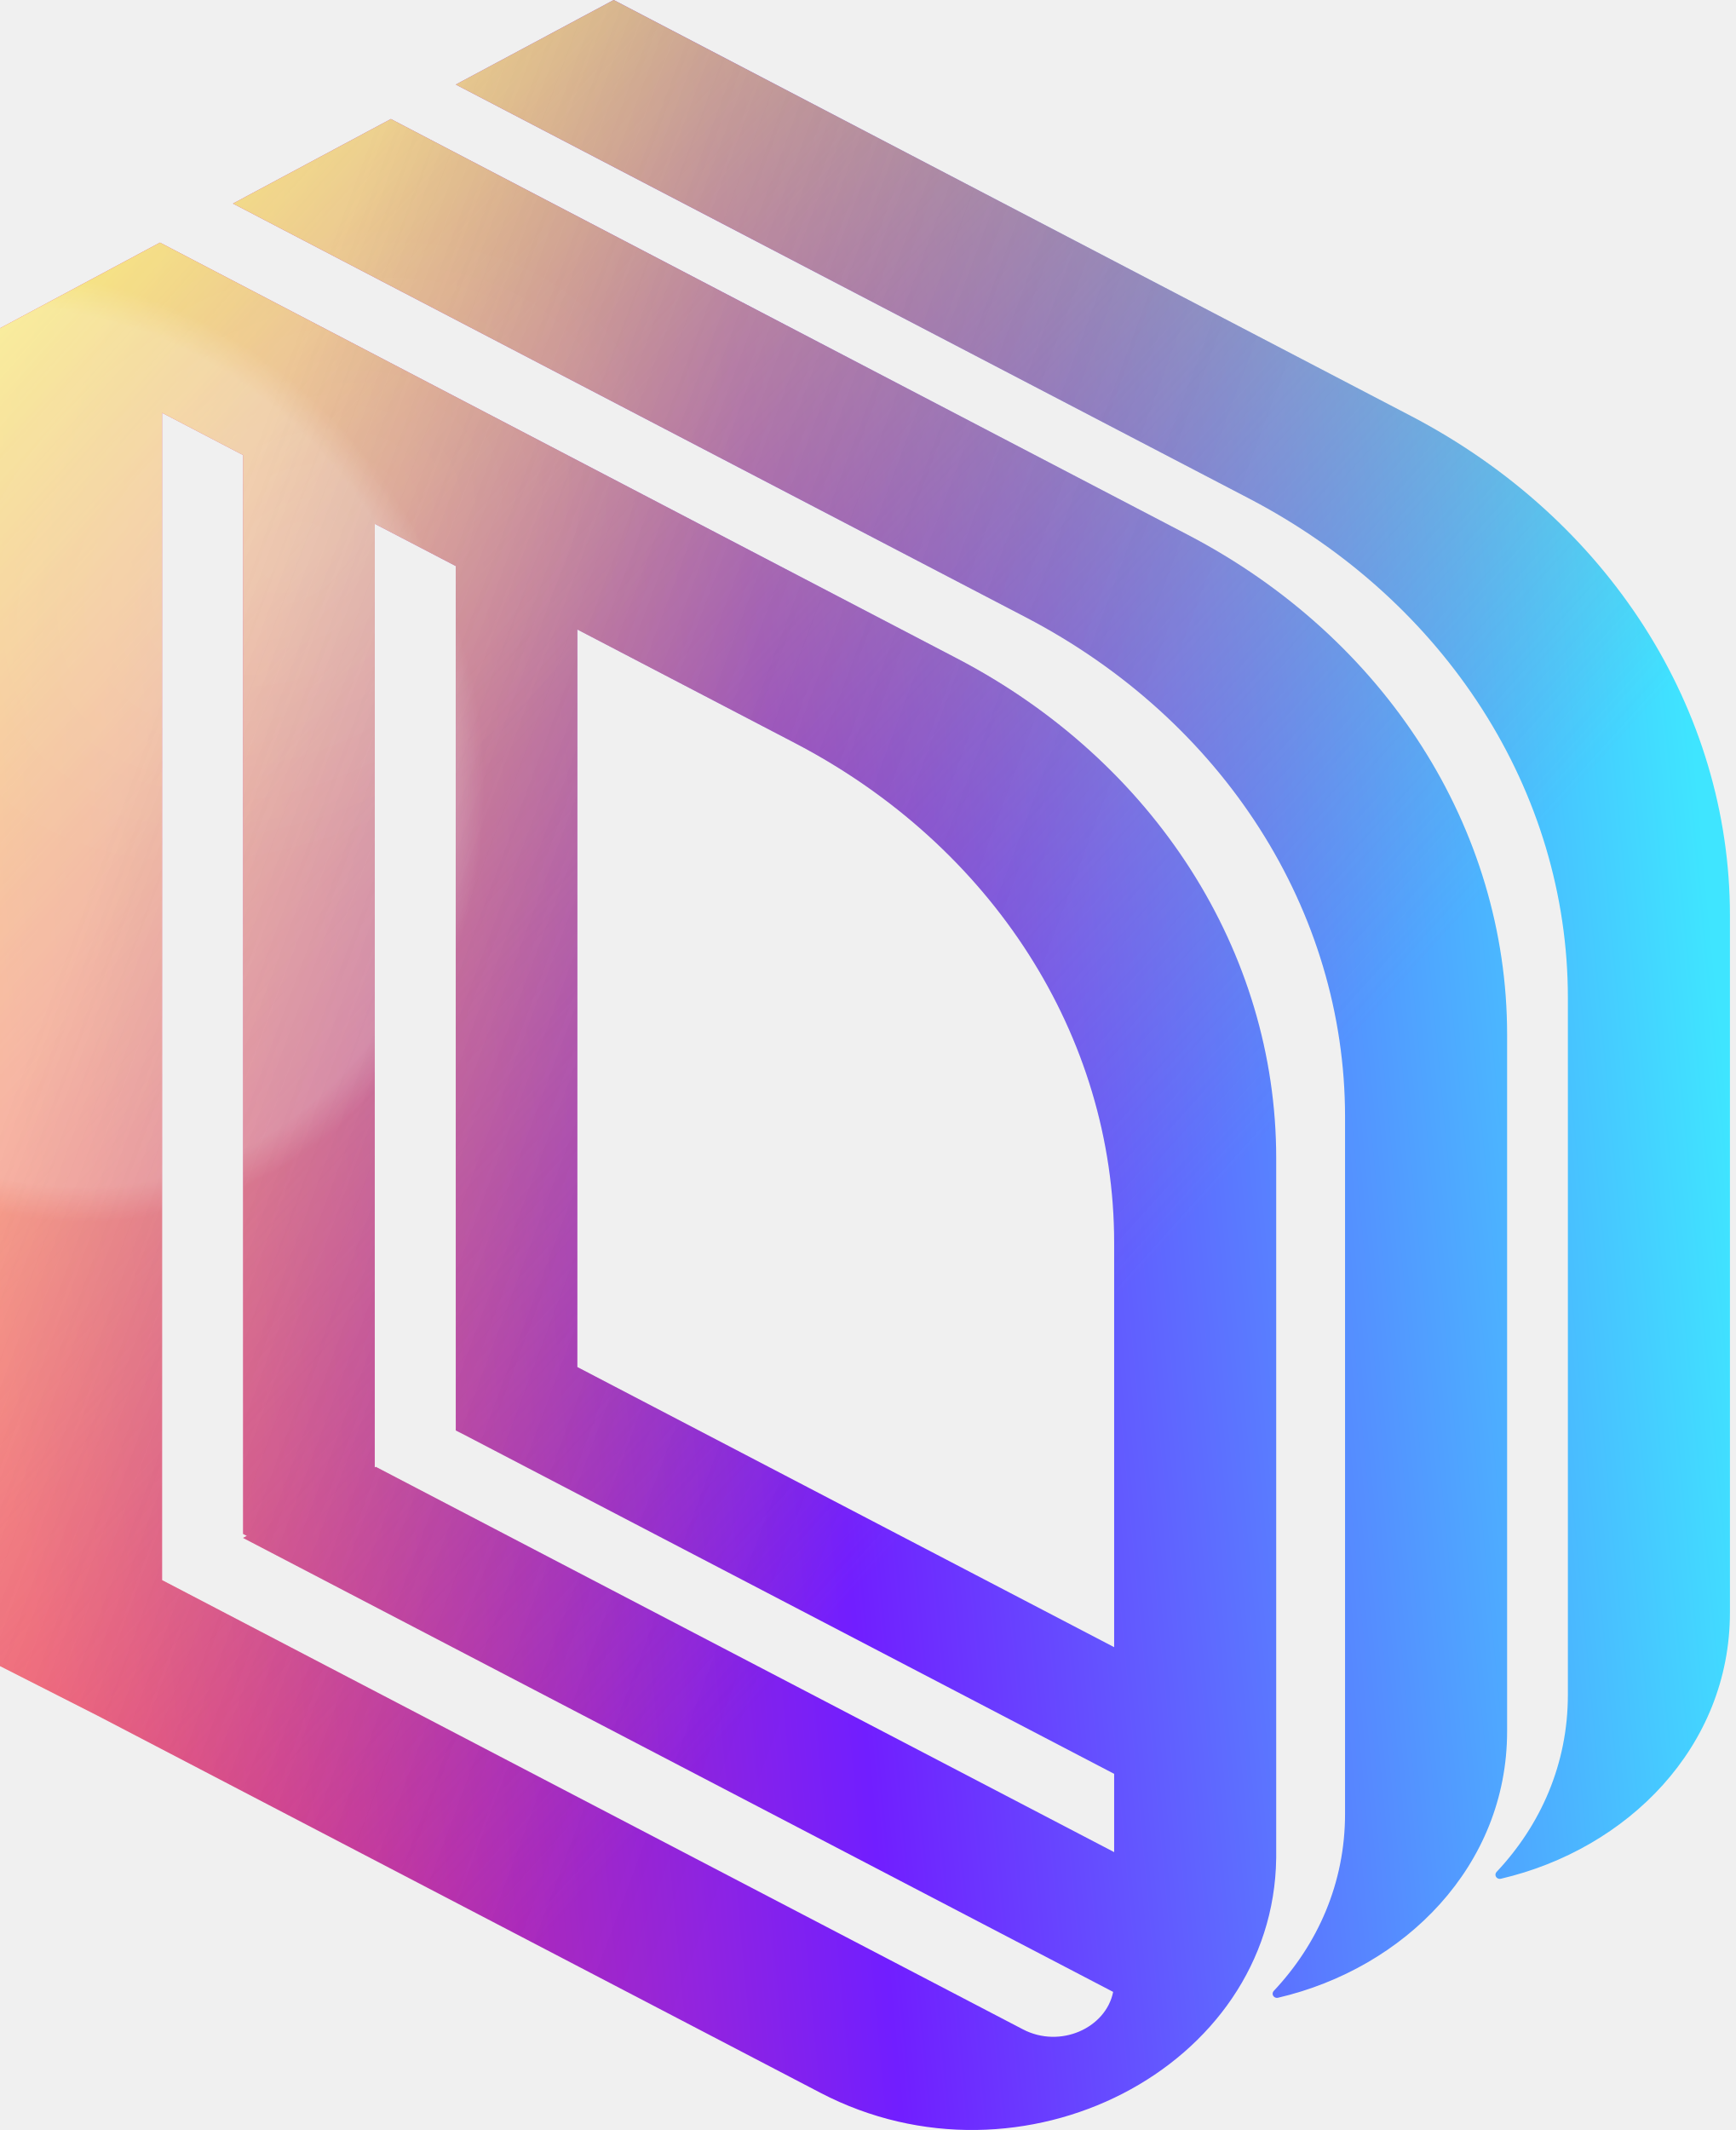
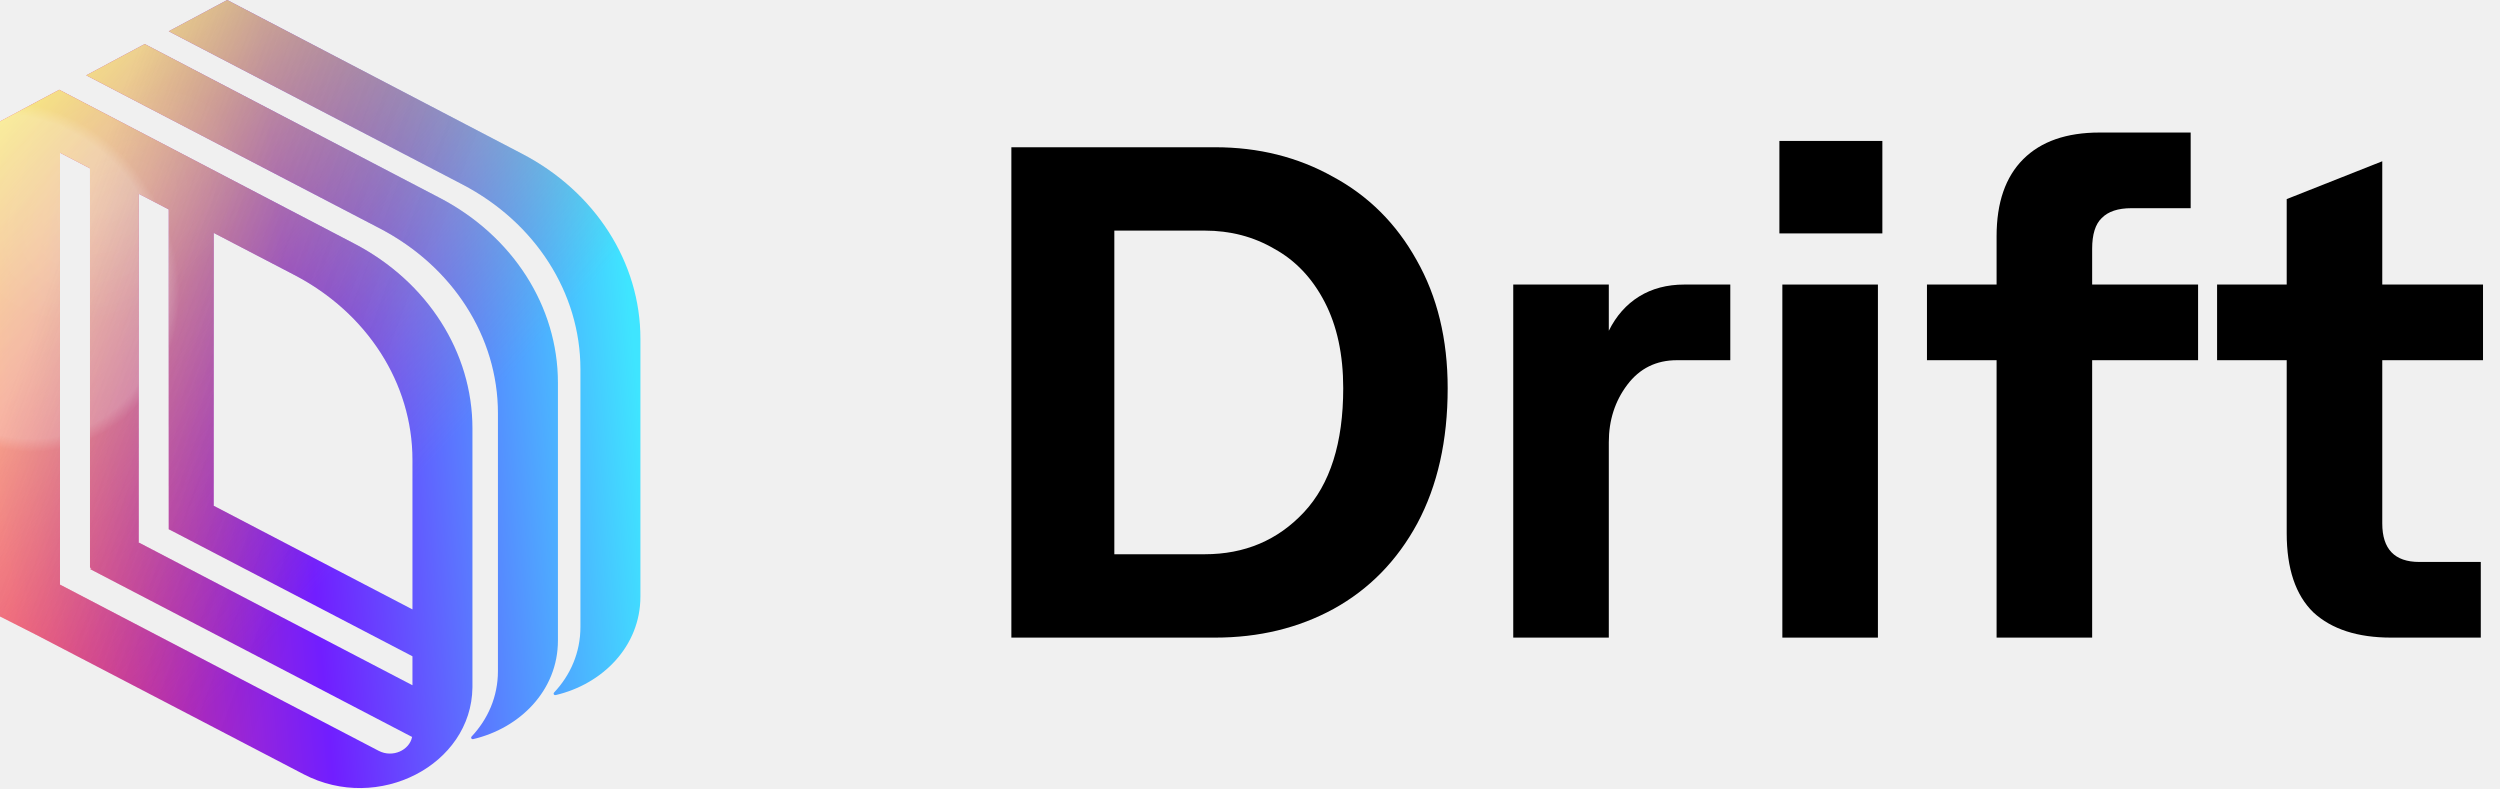
- <svg xmlns="http://www.w3.org/2000/svg" width="242" height="297" viewBox="0 0 242 297" fill="none">
-   <g clip-path="url(#clip0_99_15)">
-     <path d="M218.667 236.314C218.667 246.004 214.851 254.499 208.724 261.014C208.652 261.091 208.602 261.185 208.579 261.285C208.487 261.702 208.882 262.069 209.318 261.967C226.985 257.849 241.269 243.573 241.269 224.826V127.64C241.269 98.912 224.306 72.365 196.771 58.001L85.591 0L63.567 11.789L174.17 69.488C201.705 83.853 218.667 110.399 218.667 139.128V236.314Z" fill="url(#paint0_linear_99_15)" />
-     <path d="M218.667 236.314C218.667 246.004 214.851 254.499 208.724 261.014C208.652 261.091 208.602 261.185 208.579 261.285C208.487 261.702 208.882 262.069 209.318 261.967C226.985 257.849 241.269 243.573 241.269 224.826V127.64C241.269 98.912 224.306 72.365 196.771 58.001L85.591 0L63.567 11.789L174.17 69.488C201.705 83.853 218.667 110.399 218.667 139.128V236.314Z" fill="url(#paint1_linear_99_15)" />
-     <path d="M218.667 236.314C218.667 246.004 214.851 254.499 208.724 261.014C208.652 261.091 208.602 261.185 208.579 261.285C208.487 261.702 208.882 262.069 209.318 261.967C226.985 257.849 241.269 243.573 241.269 224.826V127.64C241.269 98.912 224.306 72.365 196.771 58.001L85.591 0L63.567 11.789L174.17 69.488C201.705 83.853 218.667 110.399 218.667 139.128V236.314Z" fill="url(#paint2_radial_99_15)" fill-opacity="0.2" />
-     <path d="M218.667 236.314C218.667 246.004 214.851 254.499 208.724 261.014C208.652 261.091 208.602 261.185 208.579 261.285C208.487 261.702 208.882 262.069 209.318 261.967C226.985 257.849 241.269 243.573 241.269 224.826V127.64C241.269 98.912 224.306 72.365 196.771 58.001L85.591 0L63.567 11.789L174.17 69.488C201.705 83.853 218.667 110.399 218.667 139.128V236.314Z" fill="url(#paint3_radial_99_15)" fill-opacity="0.1" />
-     <path d="M218.667 236.314C218.667 246.004 214.851 254.499 208.724 261.014C208.652 261.091 208.602 261.185 208.579 261.285C208.487 261.702 208.882 262.069 209.318 261.967C226.985 257.849 241.269 243.573 241.269 224.826V127.64C241.269 98.912 224.306 72.365 196.771 58.001L85.591 0L63.567 11.789L174.17 69.488C201.705 83.853 218.667 110.399 218.667 139.128V236.314Z" fill="url(#paint4_linear_99_15)" fill-opacity="0.2" />
-     <path d="M187.59 252.907V155.721C187.59 126.993 170.627 100.446 143.093 86.082L32.49 28.382L54.514 16.593L165.694 74.594C193.229 88.958 210.191 115.505 210.191 144.234V241.42C210.191 260.166 195.908 274.442 178.241 278.56C177.804 278.662 177.41 278.295 177.502 277.879C177.525 277.778 177.575 277.685 177.647 277.608C183.774 271.092 187.59 262.597 187.59 252.907Z" fill="url(#paint5_linear_99_15)" />
-     <path d="M187.59 252.907V155.721C187.59 126.993 170.627 100.446 143.093 86.082L32.49 28.382L54.514 16.593L165.694 74.594C193.229 88.958 210.191 115.505 210.191 144.234V241.42C210.191 260.166 195.908 274.442 178.241 278.56C177.804 278.662 177.41 278.295 177.502 277.879C177.525 277.778 177.575 277.685 177.647 277.608C183.774 271.092 187.59 262.597 187.59 252.907Z" fill="url(#paint6_linear_99_15)" />
-     <path d="M187.59 252.907V155.721C187.59 126.993 170.627 100.446 143.093 86.082L32.49 28.382L54.514 16.593L165.694 74.594C193.229 88.958 210.191 115.505 210.191 144.234V241.42C210.191 260.166 195.908 274.442 178.241 278.56C177.804 278.662 177.41 278.295 177.502 277.879C177.525 277.778 177.575 277.685 177.647 277.608C183.774 271.092 187.59 262.597 187.59 252.907Z" fill="url(#paint7_radial_99_15)" fill-opacity="0.2" />
-     <path d="M187.59 252.907V155.721C187.59 126.993 170.627 100.446 143.093 86.082L32.49 28.382L54.514 16.593L165.694 74.594C193.229 88.958 210.191 115.505 210.191 144.234V241.42C210.191 260.166 195.908 274.442 178.241 278.56C177.804 278.662 177.41 278.295 177.502 277.879C177.525 277.778 177.575 277.685 177.647 277.608C183.774 271.092 187.59 262.597 187.59 252.907Z" fill="url(#paint8_radial_99_15)" fill-opacity="0.1" />
-     <path d="M187.59 252.907V155.721C187.59 126.993 170.627 100.446 143.093 86.082L32.49 28.382L54.514 16.593L165.694 74.594C193.229 88.958 210.191 115.505 210.191 144.234V241.42C210.191 260.166 195.908 274.442 178.241 278.56C177.804 278.662 177.41 278.295 177.502 277.879C177.525 277.778 177.575 277.685 177.647 277.608C183.774 271.092 187.59 262.597 187.59 252.907Z" fill="url(#paint9_linear_99_15)" fill-opacity="0.2" />
-     <path fill-rule="evenodd" clip-rule="evenodd" d="M0 45.767L22.311 33.825L133.491 91.825C161.026 106.19 177.988 132.736 177.988 161.465V259.13L177.985 259.128C177.606 288.326 142.52 306.471 114.421 291.813L13.655 239.245L0 232.305V45.767ZM155.387 173.256V229.676L80.519 190.618V87.772L110.89 103.616C138.425 117.98 155.387 144.527 155.387 173.256ZM52.266 73.034L63.567 78.929V199.456L64.754 200.058L155.387 247.339V258.254L52.412 204.534L52.266 204.612V73.034ZM33.903 63.453V213.883L34.434 214.158L33.903 214.442L155.248 277.745C154.233 282.794 147.859 285.675 142.673 282.97L22.602 220.33V57.558L33.903 63.453Z" fill="url(#paint10_linear_99_15)" />
-     <path fill-rule="evenodd" clip-rule="evenodd" d="M0 45.767L22.311 33.825L133.491 91.825C161.026 106.19 177.988 132.736 177.988 161.465V259.13L177.985 259.128C177.606 288.326 142.52 306.471 114.421 291.813L13.655 239.245L0 232.305V45.767ZM155.387 173.256V229.676L80.519 190.618V87.772L110.89 103.616C138.425 117.98 155.387 144.527 155.387 173.256ZM52.266 73.034L63.567 78.929V199.456L64.754 200.058L155.387 247.339V258.254L52.412 204.534L52.266 204.612V73.034ZM33.903 63.453V213.883L34.434 214.158L33.903 214.442L155.248 277.745C154.233 282.794 147.859 285.675 142.673 282.97L22.602 220.33V57.558L33.903 63.453Z" fill="url(#paint11_linear_99_15)" />
-     <path fill-rule="evenodd" clip-rule="evenodd" d="M0 45.767L22.311 33.825L133.491 91.825C161.026 106.19 177.988 132.736 177.988 161.465V259.13L177.985 259.128C177.606 288.326 142.52 306.471 114.421 291.813L13.655 239.245L0 232.305V45.767ZM155.387 173.256V229.676L80.519 190.618V87.772L110.89 103.616C138.425 117.98 155.387 144.527 155.387 173.256ZM52.266 73.034L63.567 78.929V199.456L64.754 200.058L155.387 247.339V258.254L52.412 204.534L52.266 204.612V73.034ZM33.903 63.453V213.883L34.434 214.158L33.903 214.442L155.248 277.745C154.233 282.794 147.859 285.675 142.673 282.97L22.602 220.33V57.558L33.903 63.453Z" fill="url(#paint12_radial_99_15)" fill-opacity="0.2" />
-     <path fill-rule="evenodd" clip-rule="evenodd" d="M0 45.767L22.311 33.825L133.491 91.825C161.026 106.19 177.988 132.736 177.988 161.465V259.13L177.985 259.128C177.606 288.326 142.52 306.471 114.421 291.813L13.655 239.245L0 232.305V45.767ZM155.387 173.256V229.676L80.519 190.618V87.772L110.89 103.616C138.425 117.98 155.387 144.527 155.387 173.256ZM52.266 73.034L63.567 78.929V199.456L64.754 200.058L155.387 247.339V258.254L52.412 204.534L52.266 204.612V73.034ZM33.903 63.453V213.883L34.434 214.158L33.903 214.442L155.248 277.745C154.233 282.794 147.859 285.675 142.673 282.97L22.602 220.33V57.558L33.903 63.453Z" fill="url(#paint13_radial_99_15)" fill-opacity="0.1" />
-     <path fill-rule="evenodd" clip-rule="evenodd" d="M0 45.767L22.311 33.825L133.491 91.825C161.026 106.19 177.988 132.736 177.988 161.465V259.13L177.985 259.128C177.606 288.326 142.52 306.471 114.421 291.813L13.655 239.245L0 232.305V45.767ZM155.387 173.256V229.676L80.519 190.618V87.772L110.89 103.616C138.425 117.98 155.387 144.527 155.387 173.256ZM52.266 73.034L63.567 78.929V199.456L64.754 200.058L155.387 247.339V258.254L52.412 204.534L52.266 204.612V73.034ZM33.903 63.453V213.883L34.434 214.158L33.903 214.442L155.248 277.745C154.233 282.794 147.859 285.675 142.673 282.97L22.602 220.33V57.558L33.903 63.453Z" fill="url(#paint14_linear_99_15)" fill-opacity="0.2" />
-   </g>
+ <svg xmlns="http://www.w3.org/2000/svg" width="6589" height="2077" viewBox="0 0 6589 2077" fill="none">
+   <path d="M2665.55 388.086H3202.46C3316.99 388.086 3420.47 413.934 3512.87 465.629C3606.59 516.094 3680.12 589.33 3733.49 685.337C3788.15 781.344 3815.49 893.967 3815.49 1023.21C3815.49 1161.06 3788.81 1279.84 3735.44 1379.54C3682.08 1478.01 3608.53 1553.09 3514.82 1604.79C3422.41 1655.25 3318.29 1680.48 3202.46 1680.48H2665.55V388.086ZM3175.12 1460.77C3280.54 1460.77 3367.76 1423.85 3436.74 1350C3505.71 1276.15 3540.21 1167.22 3540.21 1023.21C3540.21 934.586 3523.95 858.888 3491.39 796.115C3458.86 733.34 3414.61 686.568 3358.63 655.796C3303.97 623.795 3242.79 607.794 3175.12 607.794H2936.93V1460.77H3175.12Z" fill="black" />
+   <path d="M4419.8 949.356C4365.12 949.356 4321.51 970.894 4288.98 1013.97C4256.45 1057.05 4240.18 1107.52 4240.18 1165.37V1680.48H3988.31V749.957H4240.18V871.81C4259.7 832.423 4286.37 802.267 4320.21 781.344C4354.07 760.418 4393.76 749.957 4439.32 749.957H4560.37V949.356H4419.8Z" fill="black" />
+   <path d="M4697.57 749.957H4949.44V1680.48H4697.57V749.957ZM4961.15 371.469V615.177H4689.77V371.469H4961.15Z" fill="black" />
+   <path d="M5262.21 949.356H5078.7V749.957H5262.21V622.564C5262.21 533.941 5285.64 466.245 5332.49 419.472C5379.37 372.7 5446.38 349.312 5533.59 349.312H5773.73V548.711H5617.56C5582.42 548.711 5556.38 557.328 5539.45 574.559C5522.54 590.56 5514.08 617.639 5514.08 655.796V749.957H5793.26V949.356H5514.08V1680.48H5262.21V949.356Z" fill="black" />
+   <path d="M6278.7 425.012V749.958H6544.23V949.357H6278.7V1379.54C6278.7 1447.24 6311.25 1481.08 6376.32 1481.08H6538.37V1680.48H6302.13C6213.63 1680.48 6145.29 1658.33 6097.14 1614.02C6050.28 1568.48 6026.85 1498.93 6026.85 1405.39V949.357H5843.34V749.958H6026.85V524.712L6278.7 425.012Z" fill="black" />
+   <path d="M1529.77 1652.61C1529.77 1720.37 1503.07 1779.78 1460.21 1825.34C1459.71 1825.88 1459.36 1826.53 1459.2 1827.24C1458.56 1830.15 1461.31 1832.72 1464.37 1832C1587.96 1803.21 1687.89 1703.37 1687.89 1572.27V892.623C1687.89 691.715 1569.23 506.068 1376.59 405.614L598.787 0L444.709 82.443L1218.48 485.949C1411.11 586.404 1529.77 772.051 1529.77 972.96V1652.61Z" fill="url(#paint0_linear_2003_149)" />
+   <path d="M1529.77 1652.61C1529.77 1720.37 1503.07 1779.78 1460.21 1825.34C1459.71 1825.88 1459.36 1826.53 1459.2 1827.24C1458.56 1830.15 1461.31 1832.72 1464.37 1832C1587.96 1803.21 1687.89 1703.37 1687.89 1572.27V892.623C1687.89 691.715 1569.23 506.068 1376.59 405.614L598.787 0L444.709 82.443L1218.48 485.949C1411.11 586.404 1529.77 772.051 1529.77 972.96V1652.61Z" fill="url(#paint1_linear_2003_149)" />
+   <path d="M1529.77 1652.61C1529.77 1720.37 1503.07 1779.78 1460.21 1825.34C1459.71 1825.88 1459.36 1826.53 1459.2 1827.24C1458.56 1830.15 1461.31 1832.72 1464.37 1832C1587.96 1803.21 1687.89 1703.37 1687.89 1572.27V892.623C1687.89 691.715 1569.23 506.068 1376.59 405.614L598.787 0L444.709 82.443L1218.48 485.949C1411.11 586.404 1529.77 772.051 1529.77 972.96V1652.61Z" fill="url(#paint2_radial_2003_149)" fill-opacity="0.2" />
+   <path d="M1529.77 1652.61C1529.77 1720.37 1503.07 1779.78 1460.21 1825.34C1459.71 1825.88 1459.36 1826.53 1459.2 1827.24C1458.56 1830.15 1461.31 1832.72 1464.37 1832C1587.96 1803.21 1687.89 1703.37 1687.89 1572.27V892.623C1687.89 691.715 1569.23 506.068 1376.59 405.614L598.787 0L444.709 82.443L1218.48 485.949C1411.11 586.404 1529.77 772.051 1529.77 972.96V1652.61Z" fill="url(#paint3_radial_2003_149)" fill-opacity="0.1" />
+   <path d="M1529.77 1652.61C1529.77 1720.37 1503.07 1779.78 1460.21 1825.34C1459.71 1825.88 1459.36 1826.53 1459.2 1827.24C1458.56 1830.15 1461.31 1832.72 1464.37 1832C1587.96 1803.21 1687.89 1703.37 1687.89 1572.27V892.623C1687.89 691.715 1569.23 506.068 1376.59 405.614L598.787 0L444.709 82.443L1218.48 485.949C1411.11 586.404 1529.77 772.051 1529.77 972.96V1652.61Z" fill="url(#paint4_linear_2003_149)" fill-opacity="0.2" />
+   <path d="M1312.36 1768.64V1089C1312.36 888.091 1193.69 702.442 1001.06 601.989L227.296 198.482L381.375 116.039L1159.18 521.652C1351.81 622.107 1470.48 807.754 1470.48 1008.66V1688.31C1470.48 1819.41 1370.55 1919.25 1246.96 1948.04C1243.9 1948.76 1241.14 1946.19 1241.79 1943.28C1241.94 1942.57 1242.29 1941.92 1242.8 1941.38C1285.66 1895.82 1312.36 1836.41 1312.36 1768.64Z" fill="url(#paint5_linear_2003_149)" />
+   <path d="M1312.36 1768.64V1089C1312.36 888.091 1193.69 702.442 1001.06 601.989L227.296 198.482L381.375 116.039L1159.18 521.652C1351.81 622.107 1470.48 807.754 1470.48 1008.66V1688.31C1470.48 1819.41 1370.55 1919.25 1246.96 1948.04C1243.9 1948.76 1241.14 1946.19 1241.79 1943.28C1241.94 1942.57 1242.29 1941.92 1242.8 1941.38C1285.66 1895.82 1312.36 1836.41 1312.36 1768.64Z" fill="url(#paint6_linear_2003_149)" />
+   <path d="M1312.36 1768.64V1089C1312.36 888.091 1193.69 702.442 1001.06 601.989L227.296 198.482L381.375 116.039L1159.18 521.652C1351.81 622.107 1470.48 807.754 1470.48 1008.66V1688.31C1470.48 1819.41 1370.55 1919.25 1246.96 1948.04C1243.9 1948.76 1241.14 1946.19 1241.79 1943.28C1241.94 1942.57 1242.29 1941.92 1242.8 1941.38C1285.66 1895.82 1312.36 1836.41 1312.36 1768.64Z" fill="url(#paint7_radial_2003_149)" fill-opacity="0.2" />
+   <path d="M1312.36 1768.64V1089C1312.36 888.091 1193.69 702.442 1001.06 601.989L227.296 198.482L381.375 116.039L1159.18 521.652C1351.81 622.107 1470.48 807.754 1470.48 1008.66V1688.31C1470.48 1819.41 1370.55 1919.25 1246.96 1948.04C1243.9 1948.76 1241.14 1946.19 1241.79 1943.28C1241.94 1942.57 1242.29 1941.92 1242.8 1941.38C1285.66 1895.82 1312.36 1836.41 1312.36 1768.64Z" fill="url(#paint8_radial_2003_149)" fill-opacity="0.1" />
+   <path d="M1312.36 1768.64V1089C1312.36 888.091 1193.69 702.442 1001.06 601.989L227.296 198.482L381.375 116.039L1159.18 521.652C1351.81 622.107 1470.48 807.754 1470.48 1008.66V1688.31C1470.48 1819.41 1370.55 1919.25 1246.96 1948.04C1243.9 1948.76 1241.14 1946.19 1241.79 1943.28C1241.94 1942.57 1242.29 1941.92 1242.8 1941.38C1285.66 1895.82 1312.36 1836.41 1312.36 1768.64Z" fill="url(#paint9_linear_2003_149)" fill-opacity="0.2" />
+   <path fill-rule="evenodd" clip-rule="evenodd" d="M0 320.06L156.085 236.543L933.89 642.157C1126.52 742.611 1245.19 928.258 1245.19 1129.17V1812.16L1245.17 1812.15C1242.52 2016.34 997.058 2143.24 800.479 2040.72L95.531 1673.1L0 1624.57V320.06ZM1087.07 1211.62V1606.18L563.3 1333.04V613.813L775.772 724.614C968.405 825.067 1087.07 1010.71 1087.07 1211.62ZM365.651 510.742L444.709 551.97V1394.85L453.01 1399.06L1087.07 1729.71V1806.04L366.671 1430.36L365.651 1430.91V510.742ZM237.179 443.745V1495.74L240.894 1497.66L237.179 1499.65L1086.1 1942.35C1079 1977.66 1034.4 1997.8 998.126 1978.88L158.119 1540.83V402.517L237.179 443.745Z" fill="url(#paint10_linear_2003_149)" />
+   <path fill-rule="evenodd" clip-rule="evenodd" d="M0 320.06L156.085 236.543L933.89 642.157C1126.52 742.611 1245.19 928.258 1245.19 1129.17V1812.16L1245.17 1812.15C1242.52 2016.34 997.058 2143.24 800.479 2040.72L95.531 1673.1L0 1624.57V320.06ZM1087.07 1211.62V1606.18L563.3 1333.04V613.813L775.772 724.614C968.405 825.067 1087.07 1010.71 1087.07 1211.62ZM365.651 510.742L444.709 551.97V1394.85L453.01 1399.06L1087.07 1729.71V1806.04L366.671 1430.36L365.651 1430.91V510.742ZM237.179 443.745V1495.74L240.894 1497.66L237.179 1499.65L1086.1 1942.35C1079 1977.66 1034.4 1997.8 998.126 1978.88L158.119 1540.83V402.517L237.179 443.745Z" fill="url(#paint11_linear_2003_149)" />
+   <path fill-rule="evenodd" clip-rule="evenodd" d="M0 320.06L156.085 236.543L933.89 642.157C1126.52 742.611 1245.19 928.258 1245.19 1129.17V1812.16L1245.17 1812.15C1242.52 2016.34 997.058 2143.24 800.479 2040.72L95.531 1673.1L0 1624.57V320.06ZM1087.07 1211.62V1606.18L563.3 1333.04V613.813L775.772 724.614C968.405 825.067 1087.07 1010.71 1087.07 1211.62ZM365.651 510.742L444.709 551.97V1394.85L453.01 1399.06L1087.07 1729.71V1806.04L366.671 1430.36L365.651 1430.91V510.742ZM237.179 443.745V1495.74L240.894 1497.66L237.179 1499.65L1086.1 1942.35C1079 1977.66 1034.4 1997.8 998.126 1978.88L158.119 1540.83V402.517L237.179 443.745Z" fill="url(#paint12_radial_2003_149)" fill-opacity="0.2" />
+   <path fill-rule="evenodd" clip-rule="evenodd" d="M0 320.06L156.085 236.543L933.89 642.157C1126.52 742.611 1245.19 928.258 1245.19 1129.17V1812.16L1245.17 1812.15C1242.52 2016.34 997.058 2143.24 800.479 2040.72L95.531 1673.1L0 1624.57V320.06ZM1087.07 1211.62V1606.18L563.3 1333.04V613.813L775.772 724.614C968.405 825.067 1087.07 1010.71 1087.07 1211.62ZM365.651 510.742L444.709 551.97V1394.85L453.01 1399.06L1087.07 1729.71V1806.04L366.671 1430.36L365.651 1430.91V510.742ZM237.179 443.745V1495.74L240.894 1497.66L237.179 1499.65L1086.1 1942.35C1079 1977.66 1034.4 1997.8 998.126 1978.88L158.119 1540.83V402.517L237.179 443.745Z" fill="url(#paint13_radial_2003_149)" fill-opacity="0.1" />
+   <path fill-rule="evenodd" clip-rule="evenodd" d="M0 320.06L156.085 236.543L933.89 642.157C1126.52 742.611 1245.19 928.258 1245.19 1129.17V1812.16L1245.17 1812.15C1242.52 2016.34 997.058 2143.24 800.479 2040.72L95.531 1673.1L0 1624.57V320.06ZM1087.07 1211.62V1606.18L563.3 1333.04V613.813L775.772 724.614C968.405 825.067 1087.07 1010.71 1087.07 1211.62ZM365.651 510.742L444.709 551.97V1394.85L453.01 1399.06L1087.07 1729.71V1806.04L366.671 1430.36L365.651 1430.91V510.742ZM237.179 443.745V1495.74L240.894 1497.66L237.179 1499.65L1086.1 1942.35C1079 1977.66 1034.4 1997.8 998.126 1978.88L158.119 1540.83V402.517L237.179 443.745Z" fill="url(#paint14_linear_2003_149)" fill-opacity="0.2" />
  <defs>
-     <linearGradient id="paint0_linear_99_15" x1="-4.017" y1="148.5" x2="238.352" y2="125.596" gradientUnits="userSpaceOnUse">
+     <linearGradient id="paint0_linear_2003_149" x1="-28.105" y1="1038.5" x2="1667.47" y2="878.21" gradientUnits="userSpaceOnUse">
      <stop stop-color="#FF3873" />
      <stop offset="0.474" stop-color="#711EFF" />
      <stop offset="1" stop-color="#3FE5FF" />
    </linearGradient>
-     <linearGradient id="paint1_linear_99_15" x1="14.954" y1="13.669" x2="176.382" y2="158.632" gradientUnits="userSpaceOnUse">
+     <linearGradient id="paint1_linear_2003_149" x1="104.615" y1="95.588" x2="1233.57" y2="1109.78" gradientUnits="userSpaceOnUse">
      <stop stop-color="#F6F063" />
      <stop offset="1" stop-color="#E07774" stop-opacity="0" />
    </linearGradient>
-     <radialGradient id="paint2_radial_99_15" cx="0" cy="0" r="1" gradientUnits="userSpaceOnUse" gradientTransform="translate(6.36086 104.403) rotate(64.3656) scale(67.1952 59.755)">
+     <radialGradient id="paint2_radial_2003_149" cx="0" cy="0" r="1" gradientUnits="userSpaceOnUse" gradientTransform="translate(44.5003 730.12) rotate(64.3572) scale(469.947 418.01)">
      <stop offset="0.926" stop-color="white" />
      <stop offset="1" stop-color="white" stop-opacity="0" />
    </radialGradient>
-     <radialGradient id="paint3_radial_99_15" cx="0" cy="0" r="1" gradientUnits="userSpaceOnUse" gradientTransform="translate(41.4019 76.8602) rotate(57.581) scale(42.8807 60.0377)">
+     <radialGradient id="paint3_radial_2003_149" cx="0" cy="0" r="1" gradientUnits="userSpaceOnUse" gradientTransform="translate(289.644 537.504) rotate(57.5713) scale(299.908 419.972)">
      <stop offset="0.086" stop-color="white" />
      <stop offset="0.941" stop-color="white" stop-opacity="0" />
    </radialGradient>
-     <linearGradient id="paint4_linear_99_15" x1="27.62" y1="82.492" x2="151.701" y2="128.796" gradientUnits="userSpaceOnUse">
+     <linearGradient id="paint4_linear_2003_149" x1="193.225" y1="576.891" x2="1061.21" y2="900.918" gradientUnits="userSpaceOnUse">
      <stop stop-color="white" />
      <stop offset="1" stop-opacity="0" />
    </linearGradient>
-     <linearGradient id="paint5_linear_99_15" x1="-4.017" y1="148.5" x2="238.352" y2="125.596" gradientUnits="userSpaceOnUse">
+     <linearGradient id="paint5_linear_2003_149" x1="-28.106" y1="1038.5" x2="1667.47" y2="878.208" gradientUnits="userSpaceOnUse">
      <stop stop-color="#FF3873" />
      <stop offset="0.474" stop-color="#711EFF" />
      <stop offset="1" stop-color="#3FE5FF" />
    </linearGradient>
-     <linearGradient id="paint6_linear_99_15" x1="14.954" y1="13.669" x2="176.382" y2="158.632" gradientUnits="userSpaceOnUse">
+     <linearGradient id="paint6_linear_2003_149" x1="104.615" y1="95.587" x2="1233.57" y2="1109.78" gradientUnits="userSpaceOnUse">
      <stop stop-color="#F6F063" />
      <stop offset="1" stop-color="#E07774" stop-opacity="0" />
    </linearGradient>
-     <radialGradient id="paint7_radial_99_15" cx="0" cy="0" r="1" gradientUnits="userSpaceOnUse" gradientTransform="translate(6.36096 104.403) rotate(64.3656) scale(67.1952 59.755)">
+     <radialGradient id="paint7_radial_2003_149" cx="0" cy="0" r="1" gradientUnits="userSpaceOnUse" gradientTransform="translate(44.5001 730.118) rotate(64.3572) scale(469.947 418.01)">
      <stop offset="0.926" stop-color="white" />
      <stop offset="1" stop-color="white" stop-opacity="0" />
    </radialGradient>
-     <radialGradient id="paint8_radial_99_15" cx="0" cy="0" r="1" gradientUnits="userSpaceOnUse" gradientTransform="translate(41.402 76.8603) rotate(57.581) scale(42.8807 60.0377)">
+     <radialGradient id="paint8_radial_2003_149" cx="0" cy="0" r="1" gradientUnits="userSpaceOnUse" gradientTransform="translate(289.644 537.502) rotate(57.5713) scale(299.908 419.972)">
      <stop offset="0.086" stop-color="white" />
      <stop offset="0.941" stop-color="white" stop-opacity="0" />
    </radialGradient>
-     <linearGradient id="paint9_linear_99_15" x1="27.62" y1="82.492" x2="151.701" y2="128.796" gradientUnits="userSpaceOnUse">
+     <linearGradient id="paint9_linear_2003_149" x1="193.225" y1="576.889" x2="1061.21" y2="900.916" gradientUnits="userSpaceOnUse">
      <stop stop-color="white" />
      <stop offset="1" stop-opacity="0" />
    </linearGradient>
-     <linearGradient id="paint10_linear_99_15" x1="-4.017" y1="148.5" x2="238.352" y2="125.596" gradientUnits="userSpaceOnUse">
+     <linearGradient id="paint10_linear_2003_149" x1="-28.105" y1="1038.5" x2="1667.47" y2="878.209" gradientUnits="userSpaceOnUse">
      <stop stop-color="#FF3873" />
      <stop offset="0.474" stop-color="#711EFF" />
      <stop offset="1" stop-color="#3FE5FF" />
    </linearGradient>
-     <linearGradient id="paint11_linear_99_15" x1="14.954" y1="13.669" x2="176.382" y2="158.632" gradientUnits="userSpaceOnUse">
+     <linearGradient id="paint11_linear_2003_149" x1="104.615" y1="95.587" x2="1233.57" y2="1109.78" gradientUnits="userSpaceOnUse">
      <stop stop-color="#F6F063" />
      <stop offset="1" stop-color="#E07774" stop-opacity="0" />
    </linearGradient>
-     <radialGradient id="paint12_radial_99_15" cx="0" cy="0" r="1" gradientUnits="userSpaceOnUse" gradientTransform="translate(6.3609 104.403) rotate(64.3656) scale(67.1952 59.755)">
+     <radialGradient id="paint12_radial_2003_149" cx="0" cy="0" r="1" gradientUnits="userSpaceOnUse" gradientTransform="translate(44.5002 730.118) rotate(64.3572) scale(469.947 418.01)">
      <stop offset="0.926" stop-color="white" />
      <stop offset="1" stop-color="white" stop-opacity="0" />
    </radialGradient>
-     <radialGradient id="paint13_radial_99_15" cx="0" cy="0" r="1" gradientUnits="userSpaceOnUse" gradientTransform="translate(41.4019 76.8602) rotate(57.581) scale(42.8807 60.0377)">
+     <radialGradient id="paint13_radial_2003_149" cx="0" cy="0" r="1" gradientUnits="userSpaceOnUse" gradientTransform="translate(289.644 537.502) rotate(57.5713) scale(299.909 419.972)">
      <stop offset="0.086" stop-color="white" />
      <stop offset="0.941" stop-color="white" stop-opacity="0" />
    </radialGradient>
-     <linearGradient id="paint14_linear_99_15" x1="27.62" y1="82.492" x2="151.701" y2="128.796" gradientUnits="userSpaceOnUse">
+     <linearGradient id="paint14_linear_2003_149" x1="193.225" y1="576.89" x2="1061.21" y2="900.917" gradientUnits="userSpaceOnUse">
      <stop stop-color="white" />
      <stop offset="1" stop-opacity="0" />
    </linearGradient>
-     <clipPath id="clip0_99_15">
-       <rect width="242" height="297" fill="white" />
-     </clipPath>
  </defs>
</svg>
